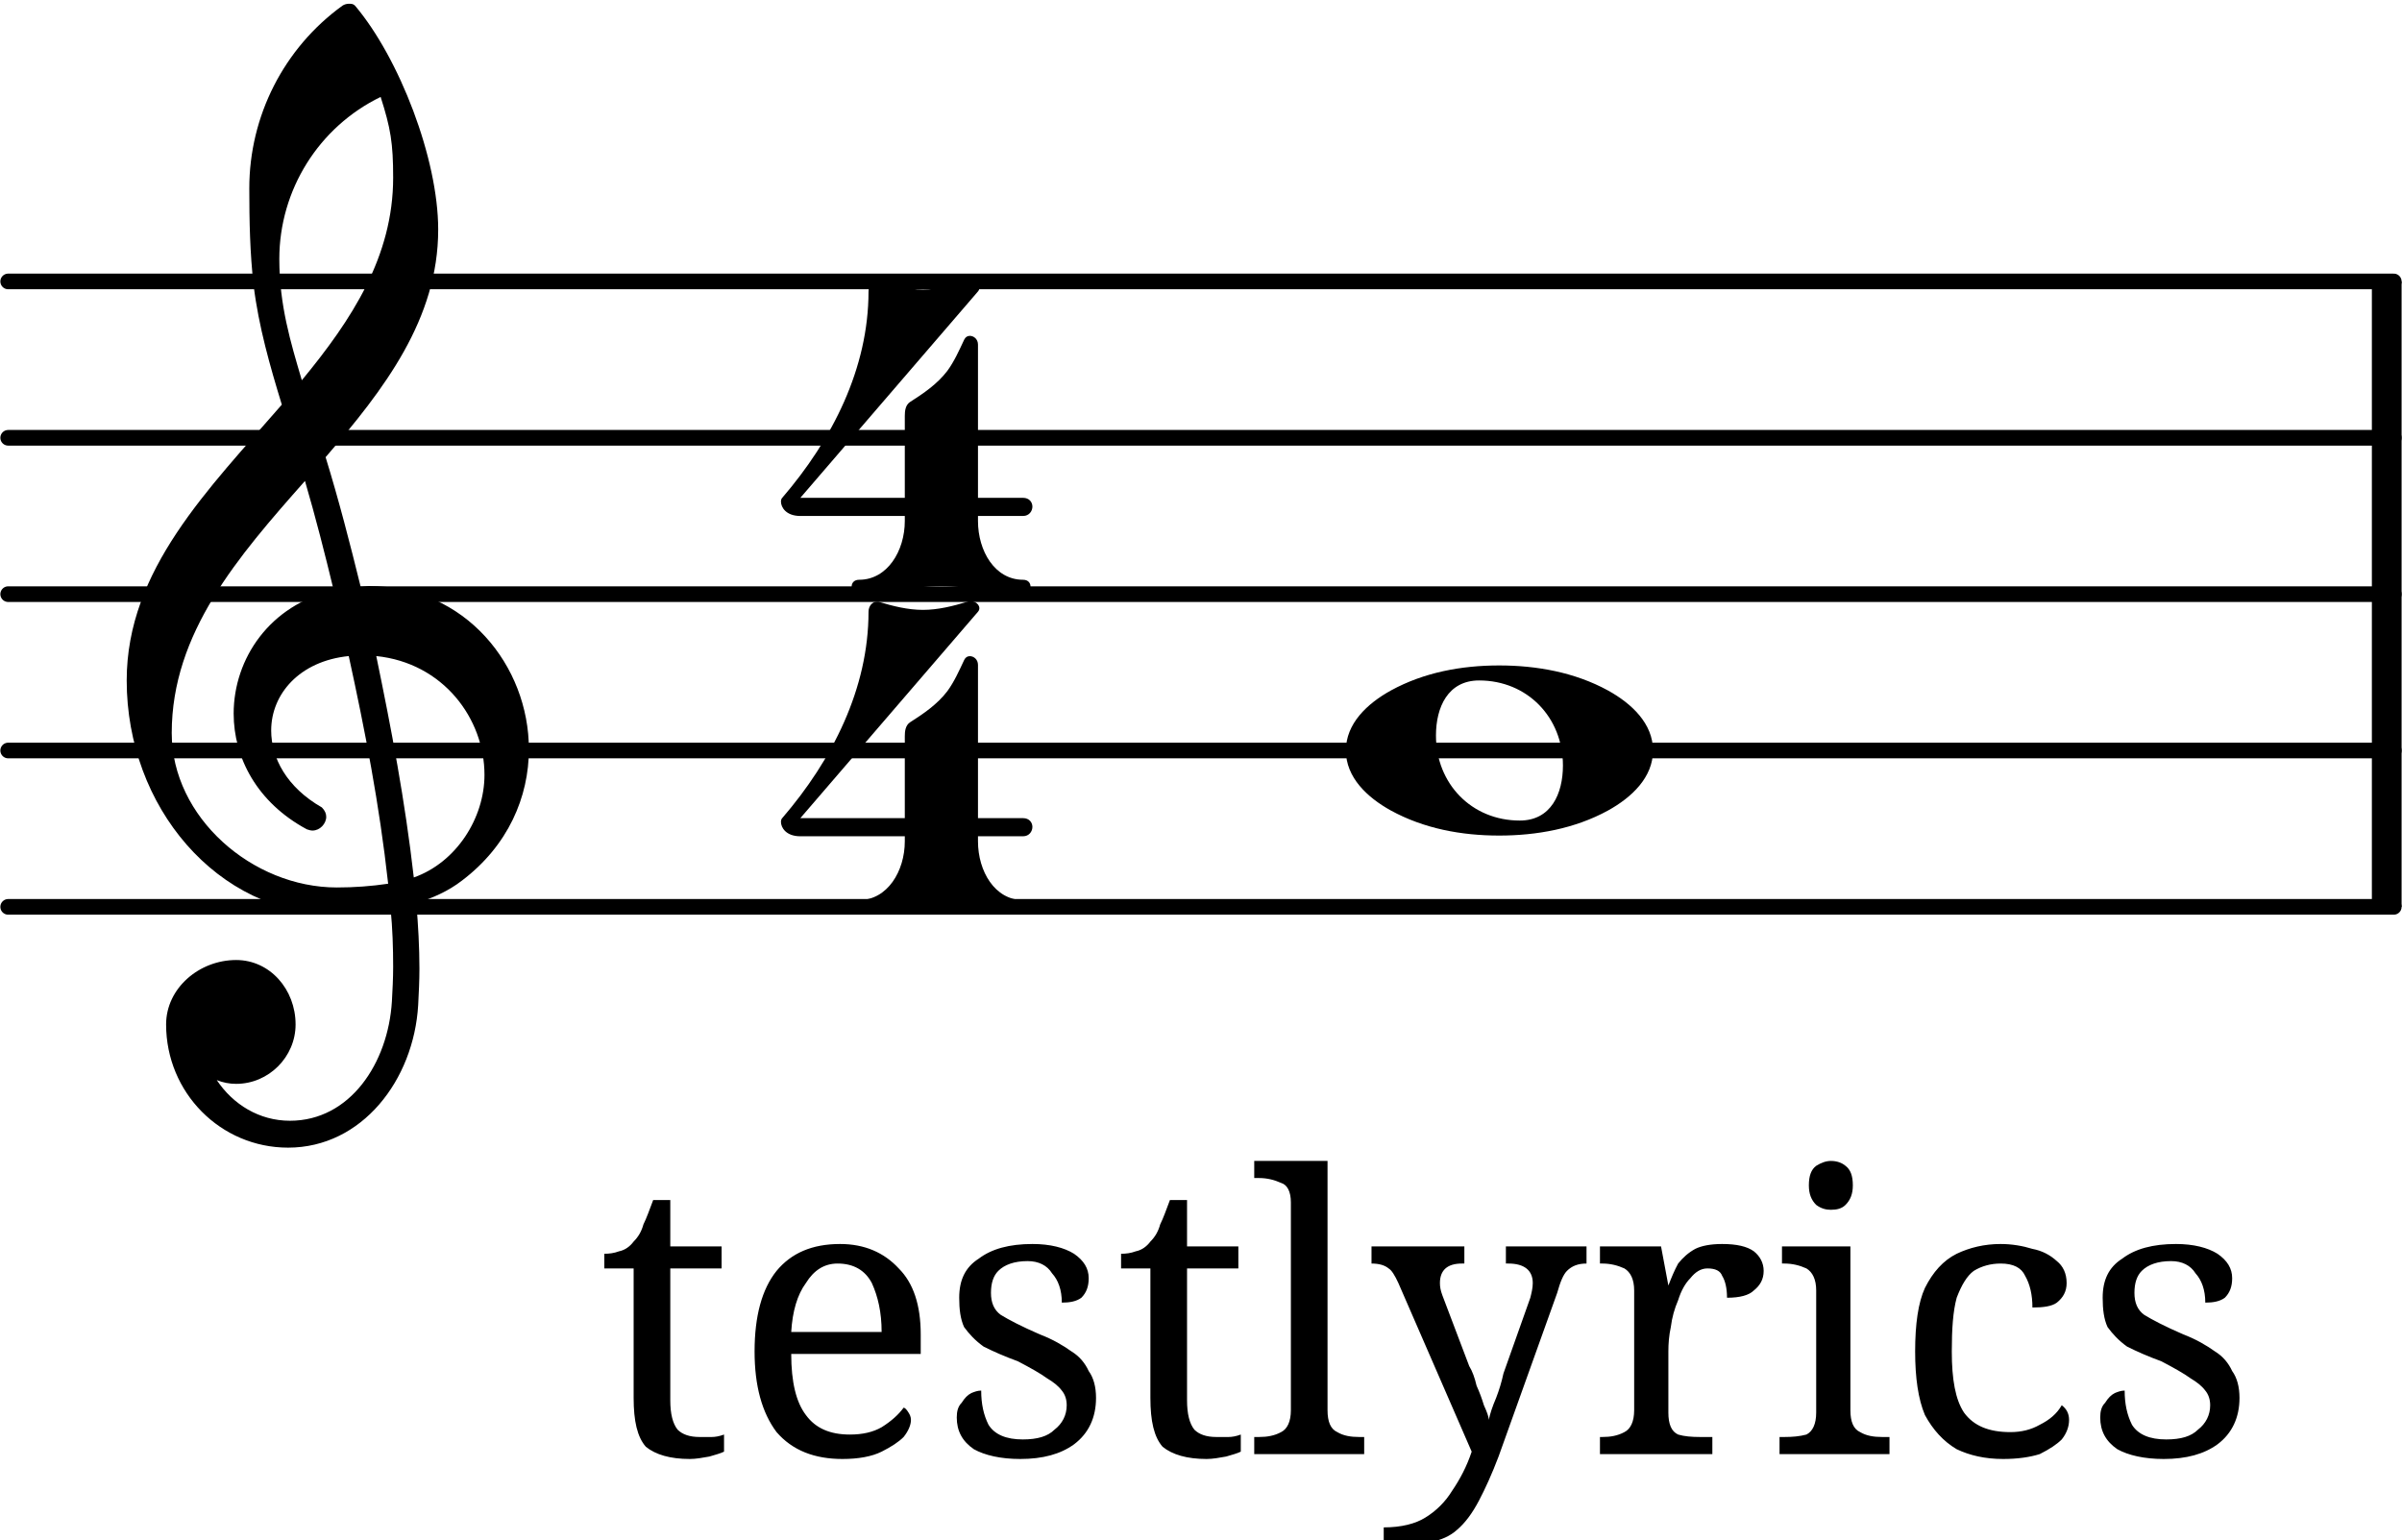
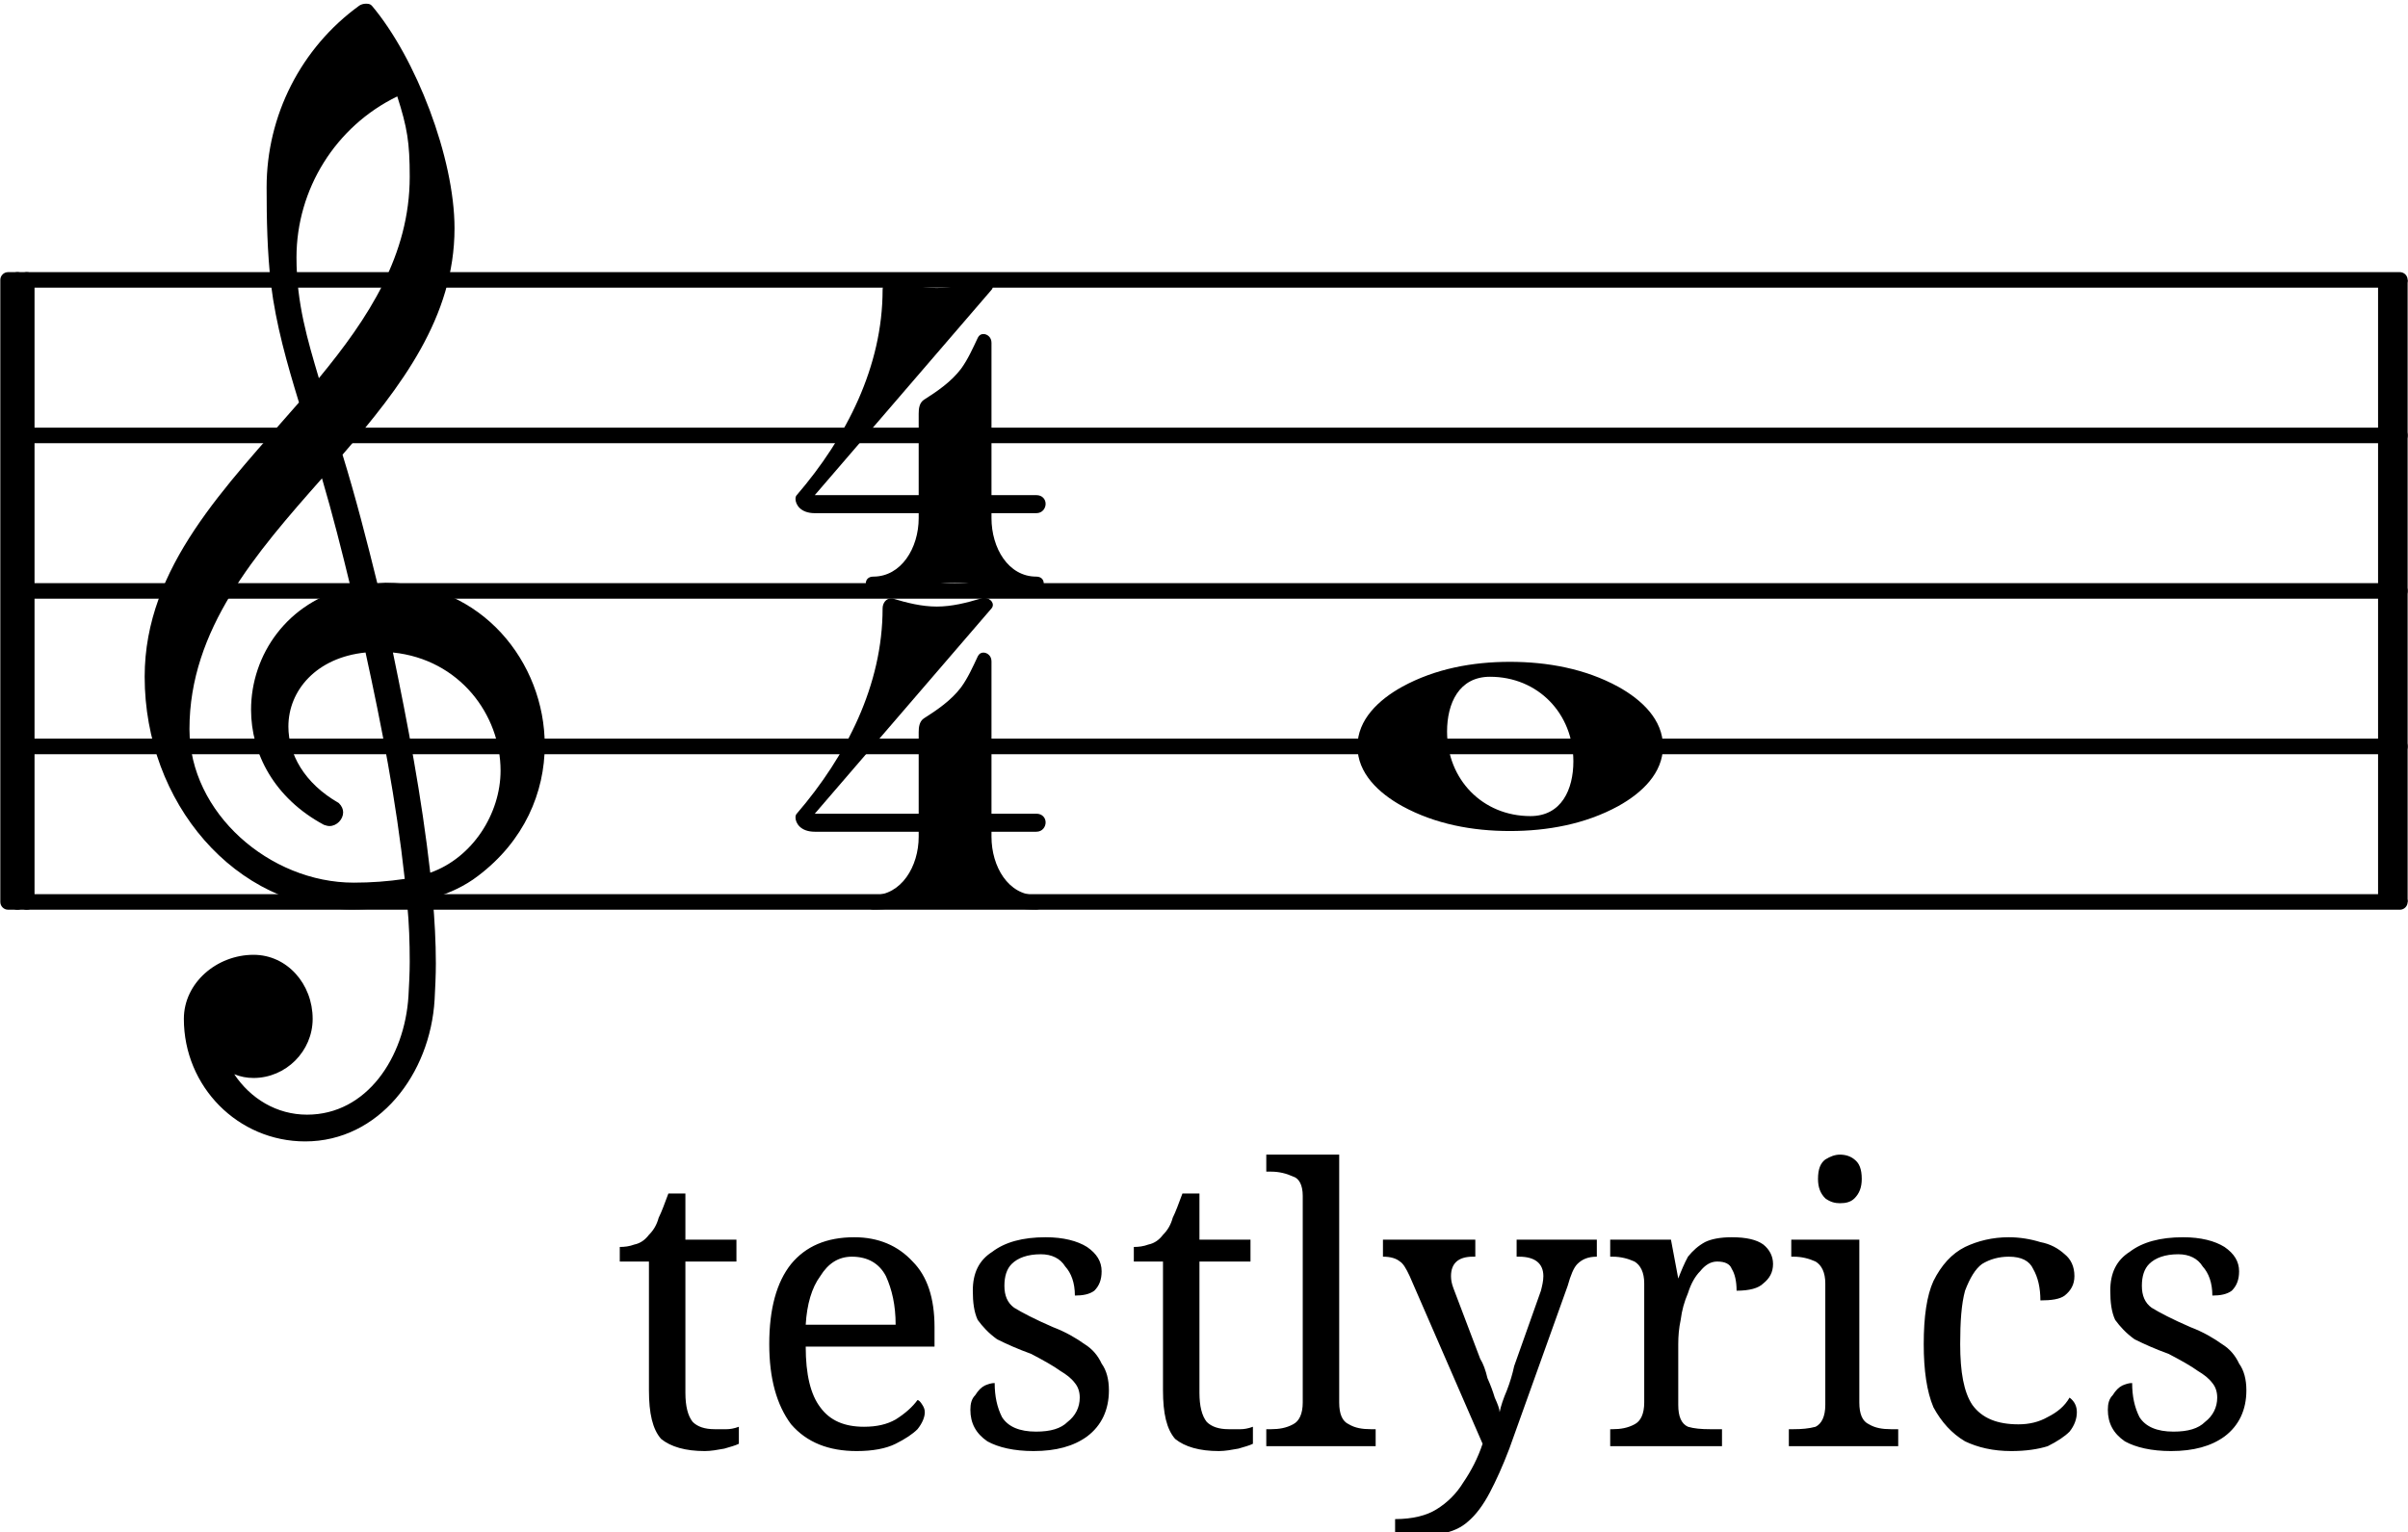
- <svg xmlns="http://www.w3.org/2000/svg" version="1.2" width="26.99mm" height="17.30mm" viewBox="8.536 -0.024 15.356 9.846">
+ <svg xmlns="http://www.w3.org/2000/svg" version="1.2" width="27.20mm" height="17.30mm" viewBox="8.416 -0.024 15.476 9.846">
  <style text="style/css">

tspan { white-space: pre; }

</style>
  <line transform="translate(8.5358, 5.776)" stroke-linejoin="round" stroke-linecap="round" stroke-width="0.1" stroke="currentColor" x1="0.05" y1="-0" x2="15.306" y2="-0" />
  <line transform="translate(8.5358, 4.776)" stroke-linejoin="round" stroke-linecap="round" stroke-width="0.1" stroke="currentColor" x1="0.05" y1="-0" x2="15.306" y2="-0" />
  <line transform="translate(8.5358, 3.776)" stroke-linejoin="round" stroke-linecap="round" stroke-width="0.1" stroke="currentColor" x1="0.05" y1="-0" x2="15.306" y2="-0" />
  <line transform="translate(8.5358, 2.776)" stroke-linejoin="round" stroke-linecap="round" stroke-width="0.1" stroke="currentColor" x1="0.05" y1="-0" x2="15.306" y2="-0" />
  <line transform="translate(8.5358, 1.776)" stroke-linejoin="round" stroke-linecap="round" stroke-width="0.1" stroke="currentColor" x1="0.05" y1="-0" x2="15.306" y2="-0" />
  <rect transform="translate(23.7018, 3.776)" x="0" y="-2" width="0.19" height="4" ry="0" fill="currentColor" />
+   <rect transform="translate(8.4158, 3.776)" x="0" y="-2.05" width="0.16" height="4.1" ry="0.05" fill="currentColor" />
+   <rect transform="translate(8.4758, 3.776)" x="0" y="-2.05" width="0.16" height="4.1" ry="0.05" fill="currentColor" />
  <g class="note">
    <path transform="translate(17.1406, 4.776) scale(0.004, -0.004)" d="M213 112c-50 0 -69 -43 -69 -88c0 -77 57 -136 134 -136c50 0 69 43 69 88c0 77 -57 136 -134 136zM491 0c0 -43 -34 -75 -72 -96c-53 -29 -114 -40 -174 -40s-120 11 -173 40c-38 21 -72 53 -72 96s34 75 72 96c53 29 113 40 173 40s121 -11 174 -40 c38 -21 72 -53 72 -96z" fill="currentColor" />
  </g>
  <g class="clef">
    <path transform="translate(9.3358, 4.776) scale(0.004, -0.004)" d="M376 262c4 0 9 1 13 1c155 0 256 -128 256 -261c0 -76 -33 -154 -107 -210c-22 -17 -47 -28 -73 -36c3 -35 5 -70 5 -105c0 -19 -1 -39 -2 -58c-7 -120 -90 -228 -208 -228c-108 0 -195 88 -195 197c0 58 53 103 112 103c54 0 95 -47 95 -103c0 -52 -43 -95 -95 -95 c-11 0 -21 2 -31 6c26 -39 68 -65 117 -65c96 0 157 92 163 191c1 18 2 37 2 55c0 31 -1 61 -4 92c-29 -5 -58 -8 -89 -8c-188 0 -333 172 -333 374c0 177 131 306 248 441c-19 62 -37 125 -45 190c-6 52 -7 104 -7 156c0 115 55 224 149 292c3 2 7 3 10 3c4 0 7 0 10 -3 c71 -84 133 -245 133 -358c0 -143 -86 -255 -180 -364c21 -68 39 -138 56 -207zM461 -203c68 24 113 95 113 164c0 90 -66 179 -173 190c24 -116 46 -231 60 -354zM74 28c0 -135 129 -247 264 -247c28 0 55 2 82 6c-14 127 -37 245 -63 364c-79 -8 -124 -61 -124 -119 c0 -44 25 -91 81 -123c5 -5 7 -10 7 -15c0 -11 -10 -22 -22 -22c-3 0 -6 1 -9 2c-80 43 -117 115 -117 185c0 88 58 174 160 197c-14 58 -29 117 -46 175c-107 -121 -213 -243 -213 -403zM408 1045c-99 -48 -162 -149 -162 -259c0 -74 18 -133 36 -194 c80 97 146 198 146 324c0 55 -4 79 -20 129z" fill="currentColor" />
  </g>
  <g class="meterSig">
    <path transform="translate(13.5358, 3.776) scale(0.004, -0.004)" d="M204 307c22 14 44 29 60 50c11 15 19 33 27 50c2 4 5 6 9 6c6 0 13 -5 13 -14v-245h72c10 0 15 -7 15 -14s-5 -15 -15 -15h-72v-8c0 -48 27 -94 72 -94c8 0 12 -5 12 -11s-4 -12 -12 -12c-44 0 -87 13 -131 13s-87 -13 -131 -13c-8 0 -12 6 -12 12s4 11 12 11 c45 0 73 46 73 94v8h-167c-23 0 -31 14 -31 23c0 3 1 5 2 6c80 93 138 207 138 330c0 9 6 16 13 16h3c23 -7 47 -13 71 -13s48 6 71 13c2 1 3 1 5 1c11 0 18 -10 12 -17l-284 -330h167v131c0 8 1 17 8 22z" fill="currentColor" />
    <path transform="translate(13.5358, 5.8246) scale(0.004, -0.004)" d="M204 307c22 14 44 29 60 50c11 15 19 33 27 50c2 4 5 6 9 6c6 0 13 -5 13 -14v-245h72c10 0 15 -7 15 -14s-5 -15 -15 -15h-72v-8c0 -48 27 -94 72 -94c8 0 12 -5 12 -11s-4 -12 -12 -12c-44 0 -87 13 -131 13s-87 -13 -131 -13c-8 0 -12 6 -12 12s4 11 12 11 c45 0 73 46 73 94v8h-167c-23 0 -31 14 -31 23c0 3 1 5 2 6c80 93 138 207 138 330c0 9 6 16 13 16h3c23 -7 47 -13 71 -13s48 6 71 13c2 1 3 1 5 1c11 0 18 -10 12 -17l-284 -330h167v131c0 8 1 17 8 22z" fill="currentColor" />
  </g>
  <g class="syl">
    <text transform="translate(12.3513, 9.276)" font-family="serif" font-size="2.47" text-anchor="start" fill="currentColor">
      <tspan>testlyrics</tspan>
    </text>
  </g>
</svg>
